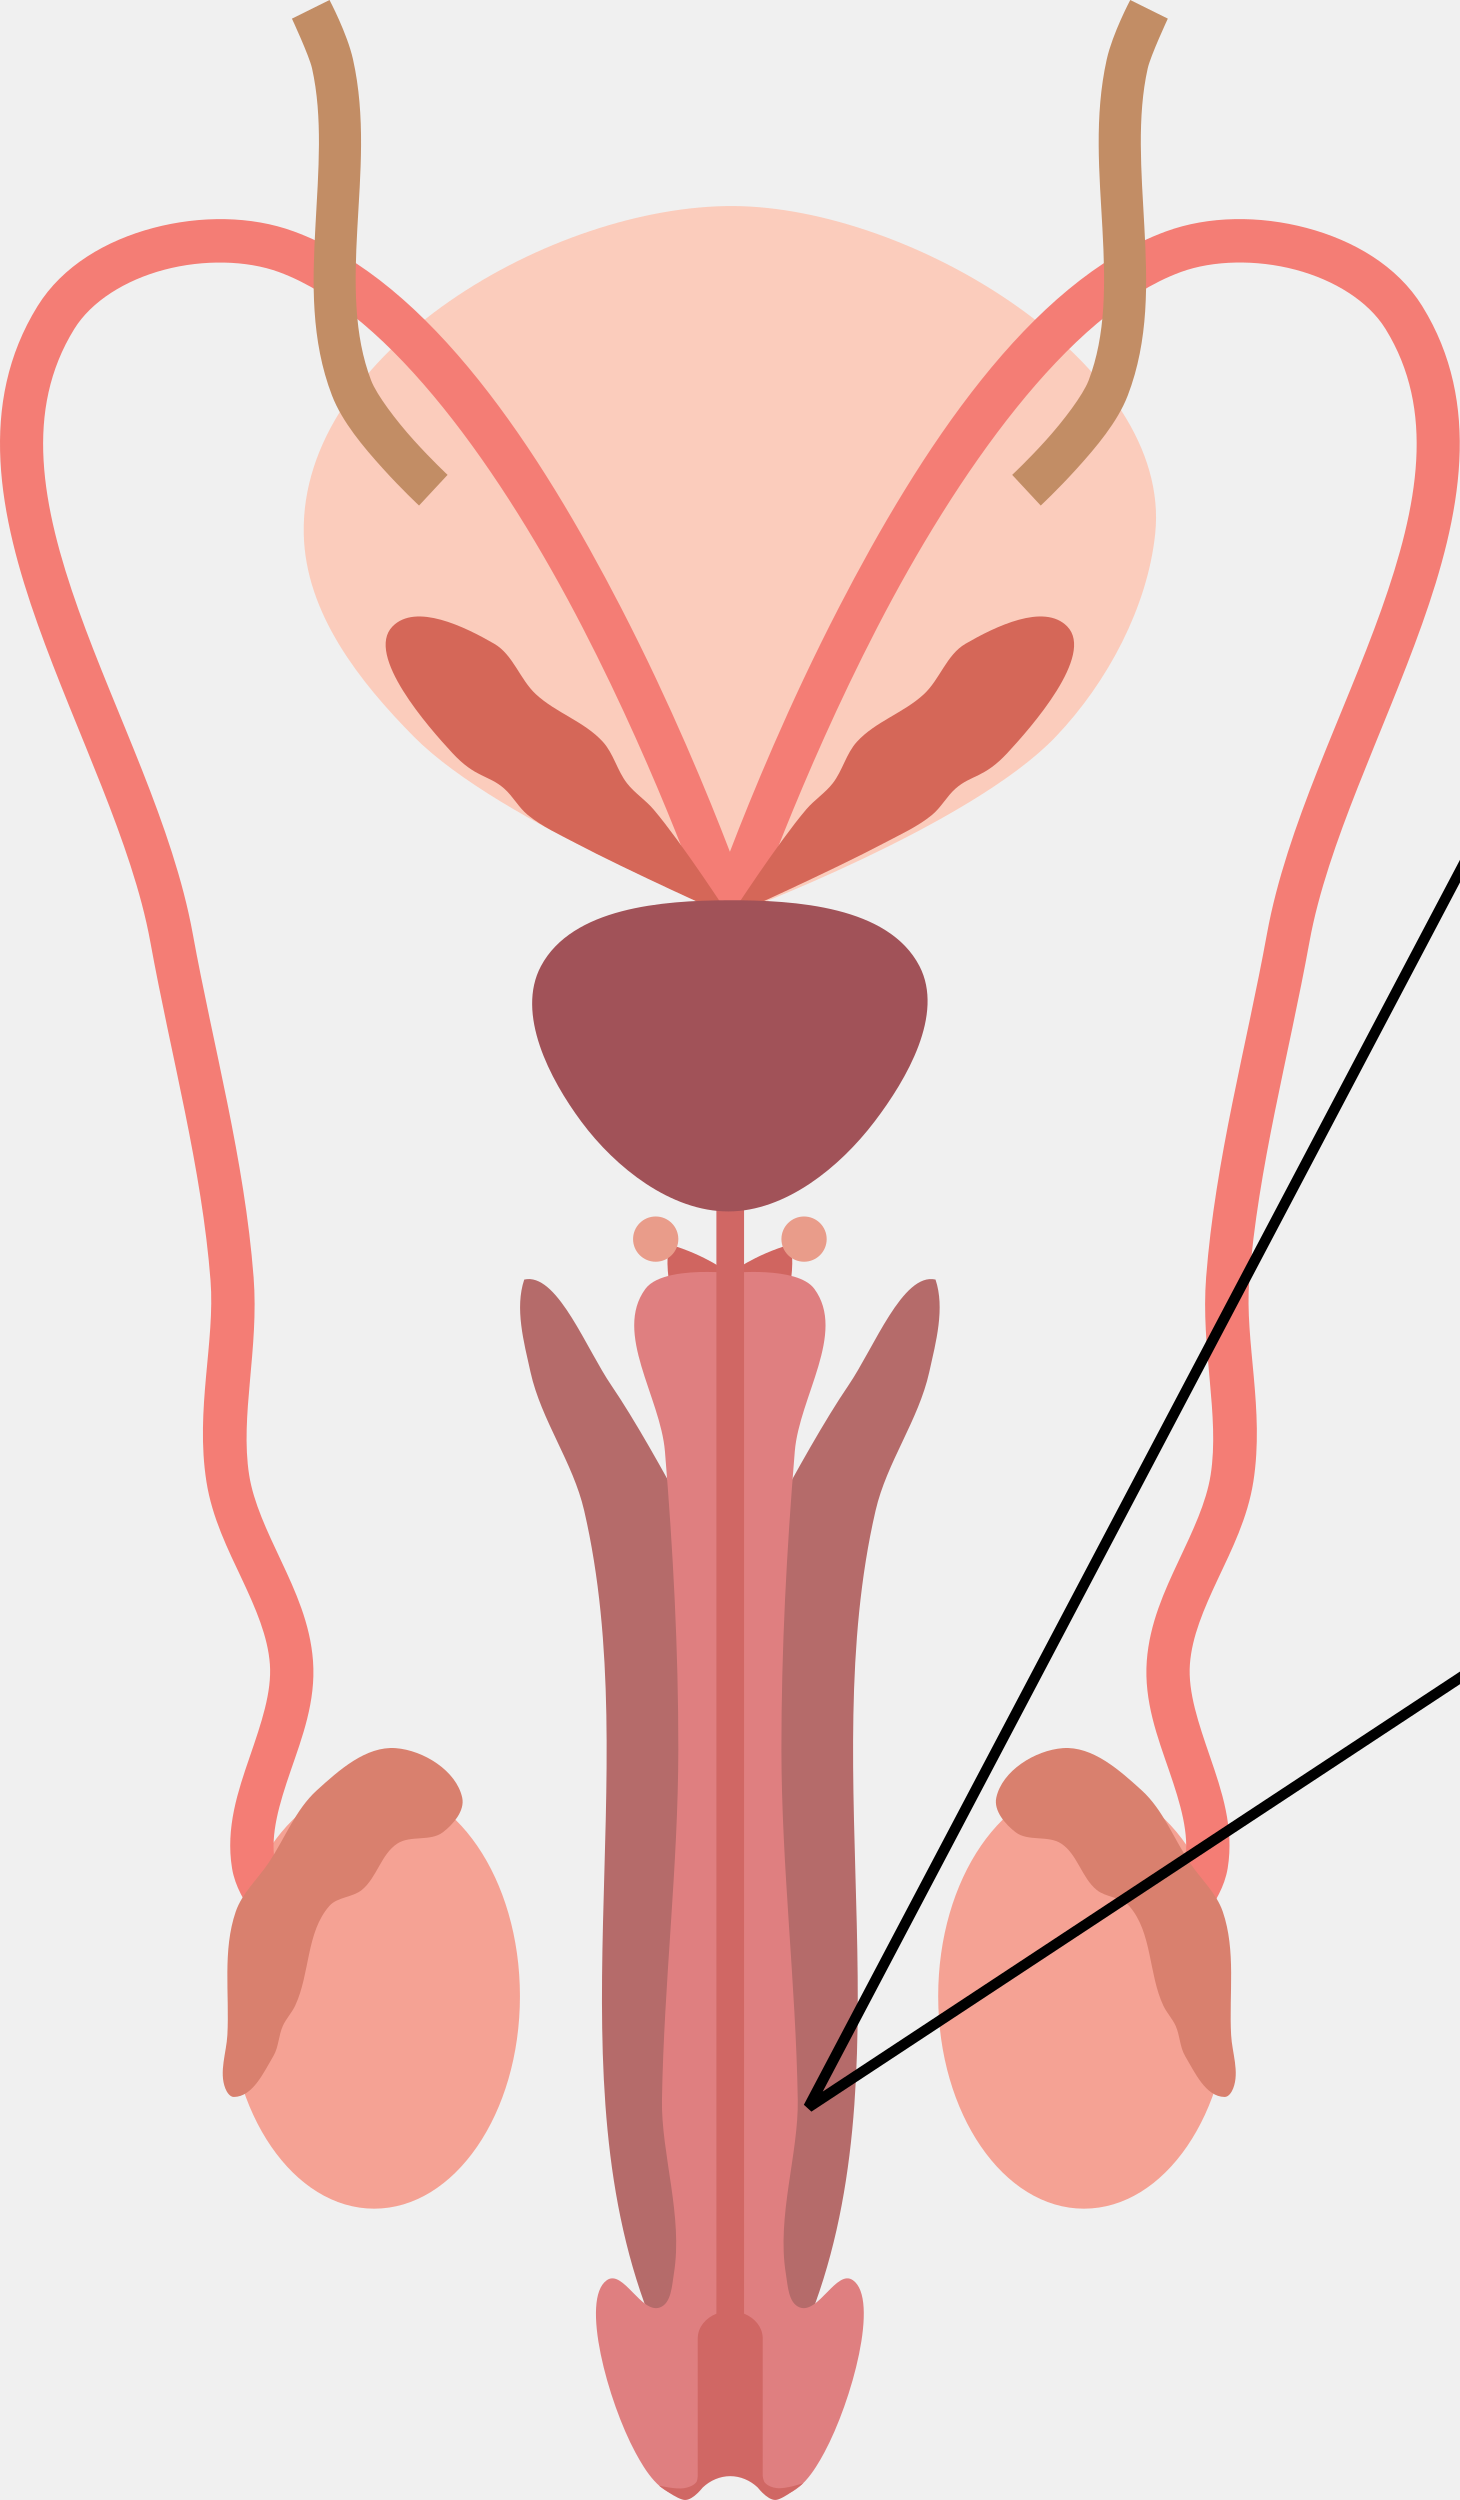
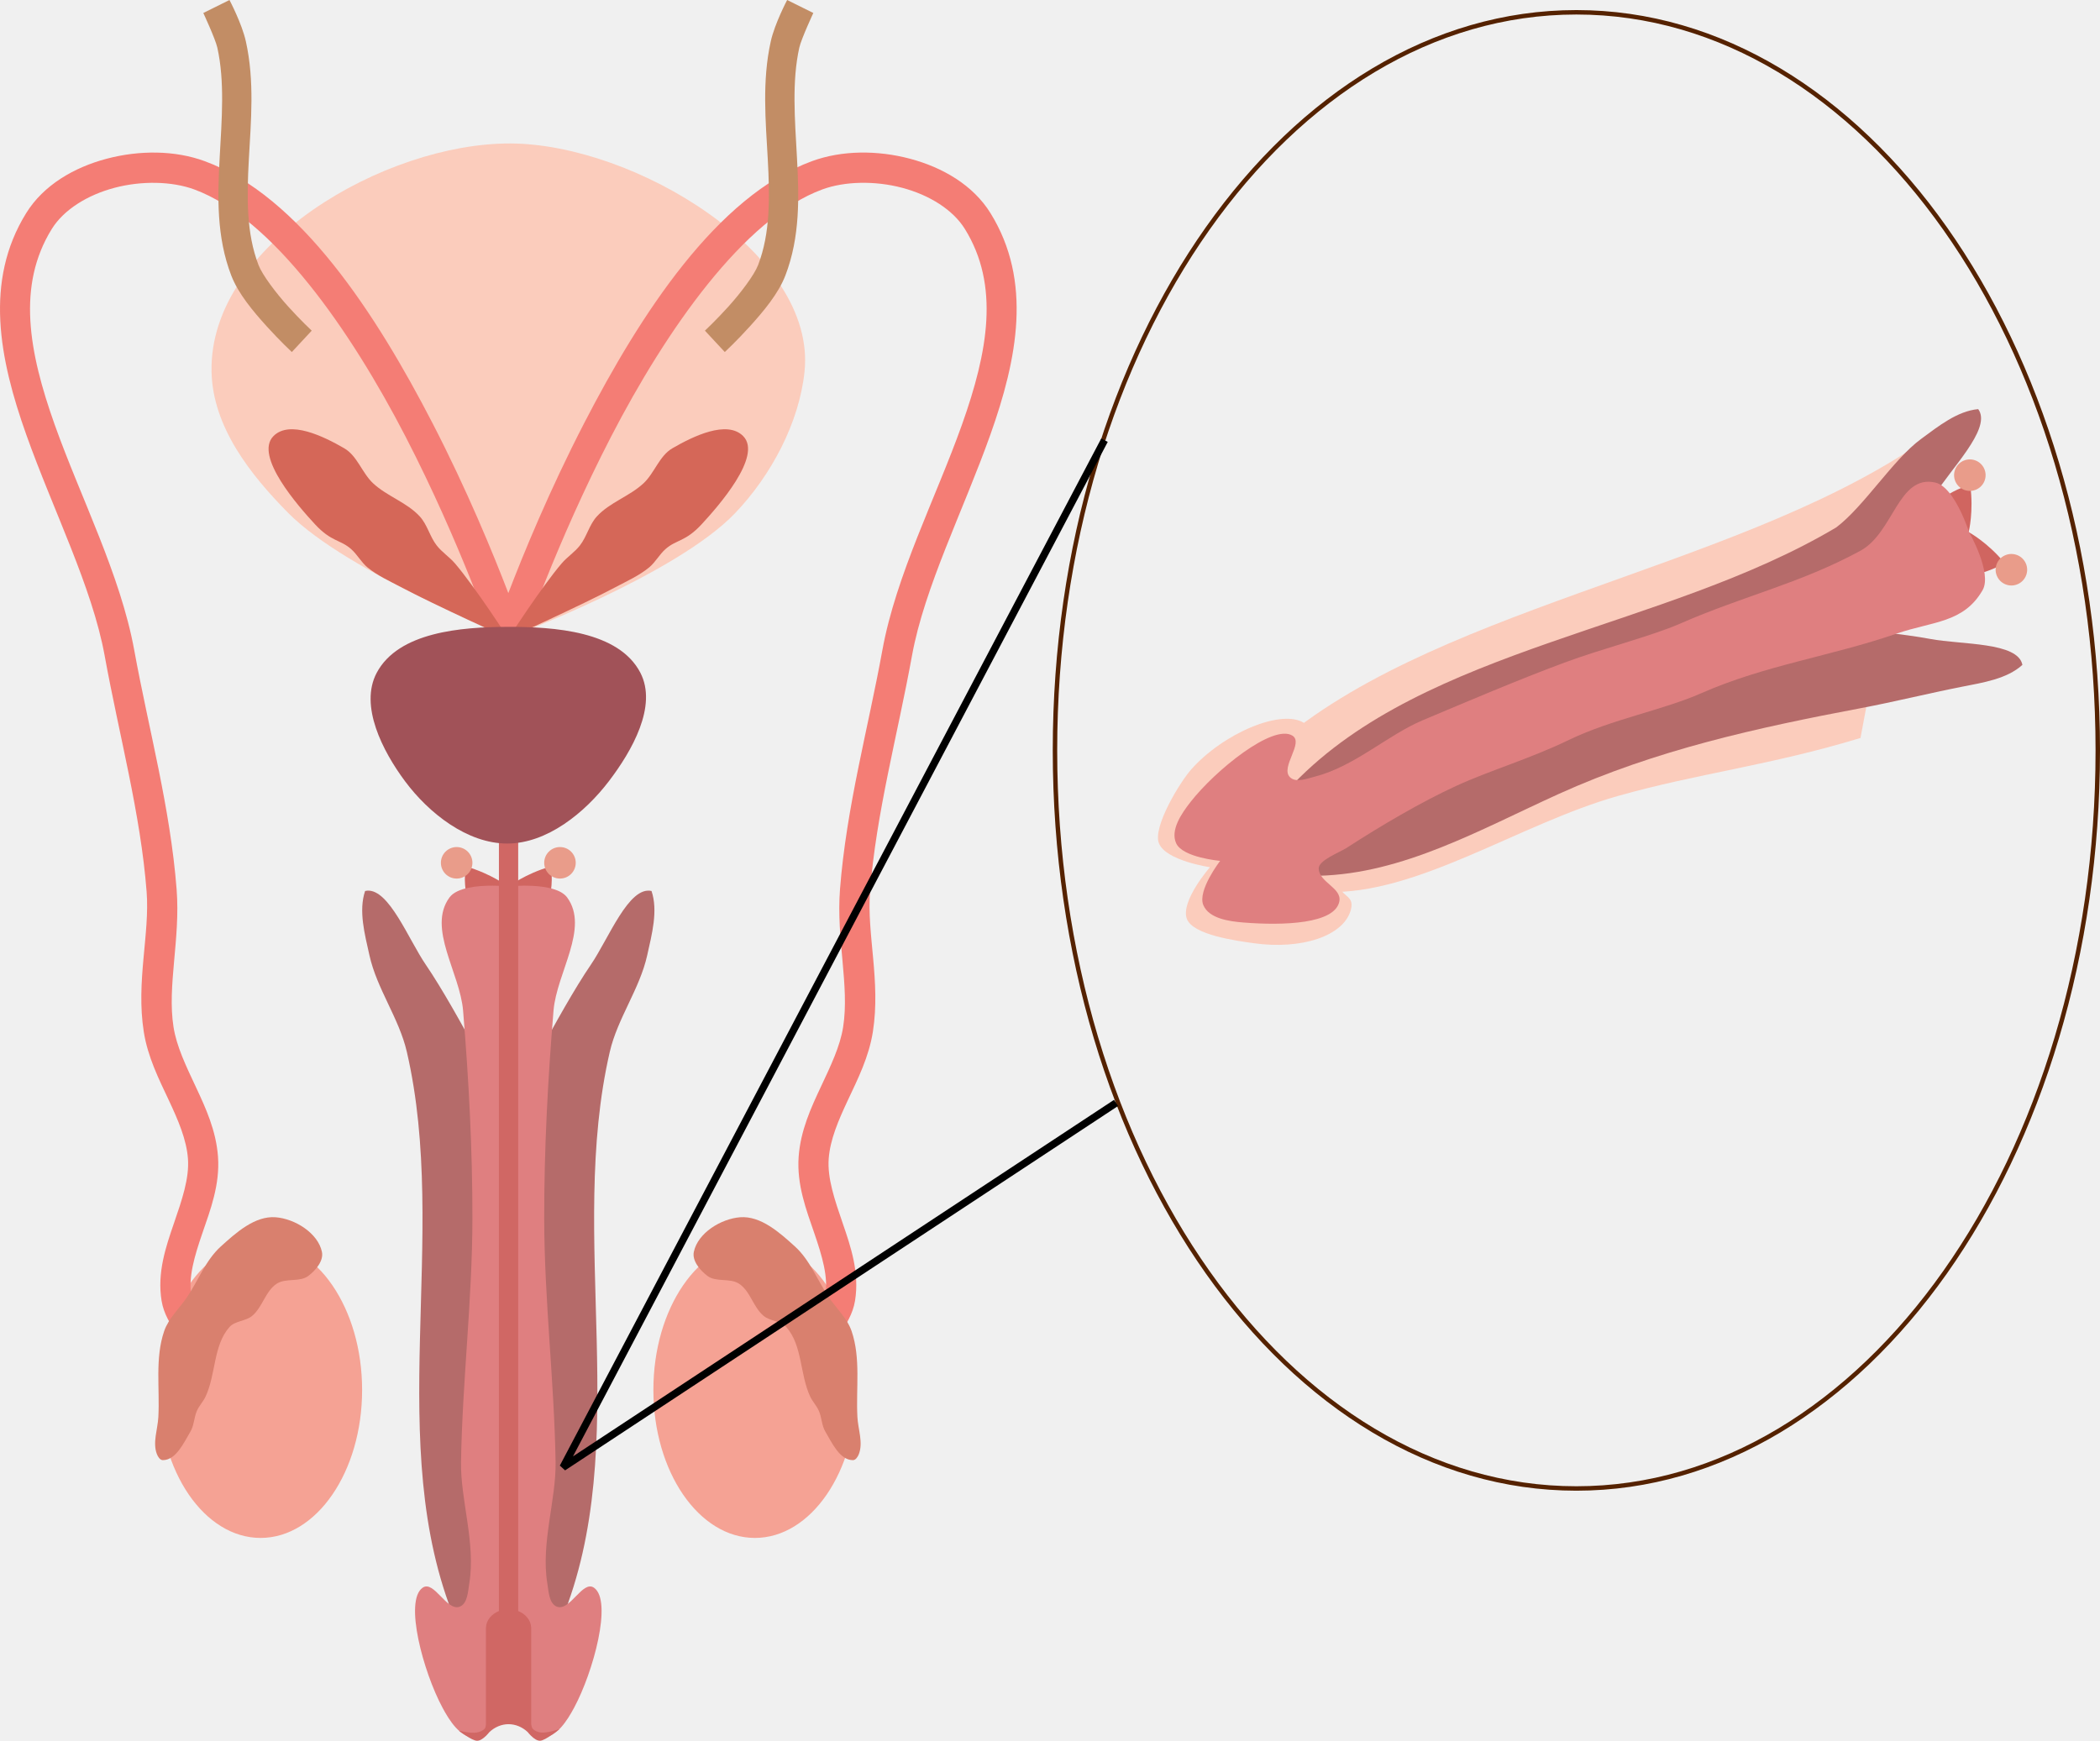
- <svg xmlns="http://www.w3.org/2000/svg" width="175.173mm" height="300mm" viewBox="0 0 175.173 300" version="1.1" id="svg8">
+ <svg xmlns="http://www.w3.org/2000/svg" width="137.054mm" height="113.631mm" viewBox="0 0 137.054 113.631" version="1.1" id="svg8">
  <defs id="defs2" />
-   <g id="layer1" transform="translate(-20.17796,-0.1706637)">
-     <g id="g7149">
-       <ellipse transform="rotate(90)" ry="89.84" rx="127.2" cy="-291.795" cx="129.489" id="path5766" style="opacity:1;fill:#000000;fill-opacity:0;stroke:#552200;stroke-width:0.765;stroke-linecap:round;stroke-miterlimit:4;stroke-dasharray:none;stroke-opacity:1" />
+   <g id="layer1" transform="translate(-20.17796,-186.5397)">
+     <g id="g98" transform="matrix(0.3787698,0,0,0.3787698,12.53516,186.4751)">
+       <ellipse transform="rotate(90)" ry="89.84" rx="127.2" cy="-291.795" cx="129.489" id="path5766" style="opacity:1;fill:#ffffff;fill-opacity:0;stroke:#552200;stroke-width:0.765;stroke-linecap:round;stroke-miterlimit:4;stroke-dasharray:none;stroke-opacity:1" />
      <path id="path38" d="m 108.137,24.895 c 21.377,0.085 52.778,19.015 50.665,39.317 -0.912,8.765 -5.701,17.826 -11.945,24.374 -10.167,10.663 -38.72,21.319 -38.72,21.319 0,0 -28.011,-10.935 -38.283,-21.319 C 63.354,82.015 56.819,73.769 56.627,64.212 56.187,42.341 86.537,24.809 108.137,24.895 Z" style="fill:#fbccbc;fill-opacity:1;stroke:none;stroke-width:0.915px;stroke-linecap:butt;stroke-linejoin:miter;stroke-opacity:1" />
      <ellipse ry="25.503" rx="17.492" cy="239.709" cx="150.252" id="path845-3" style="fill:#f5a294;fill-opacity:1;stroke:none;stroke-width:2.062" />
      <ellipse ry="25.503" rx="17.492" cy="239.709" cx="65.079" id="path845" style="fill:#f5a294;fill-opacity:1;stroke:none;stroke-width:2.062;stroke-opacity:1" />
      <path id="path889" d="m 47.191,26.47 c -2.87,-0.056 -5.809,0.308 -8.624,1.053 -5.63,1.491 -10.885,4.541 -13.881,9.38 -7.257,11.722 -4.627,25.128 0.021,38.184 4.647,13.057 11.351,26.246 13.504,38.081 2.508,13.789 6.19,27.19 7.231,40.677 0.564,7.308 -1.851,15.47 -0.494,24.119 0.686,4.374 2.603,8.171 4.277,11.733 1.674,3.563 3.096,6.875 3.338,10.171 0.247,3.364 -1.025,7.074 -2.419,11.131 -1.394,4.056 -2.917,8.501 -2.122,13.361 0.367,2.247 1.558,4.076 2.596,5.67 1.038,1.594 2.021,2.818 2.021,2.818 a 2.595,2.595 0 0 0 3.642,0.406 2.595,2.595 0 0 0 0.406,-3.649 c 0,0 -0.836,-1.044 -1.724,-2.407 -0.888,-1.363 -1.737,-3.177 -1.818,-3.676 -0.533,-3.263 0.534,-6.846 1.906,-10.839 1.372,-3.993 3.045,-8.348 2.689,-13.192 -0.329,-4.481 -2.116,-8.379 -3.818,-12.002 -1.702,-3.623 -3.324,-6.996 -3.846,-10.326 -1.116,-7.11 1.198,-15.118 0.535,-23.715 C 49.518,139.296 45.764,125.721 43.312,112.237 40.948,99.24 34.079,85.938 29.599,73.35 25.119,60.762 23.072,49.371 29.1,39.634 c 2.049,-3.309 6.115,-5.855 10.798,-7.095 4.683,-1.24 9.887,-1.139 13.747,0.277 13.539,4.966 26.973,24.327 36.432,42.637 9.459,18.309 15.227,35.289 15.227,35.289 a 2.595,2.595 0 0 0 0.018,0.041 2.595,2.595 0 0 0 0.054,0.138 2.595,2.595 0 0 0 0.055,0.124 2.595,2.595 0 0 0 0.054,0.102 2.595,2.595 0 0 0 0.066,0.114 2.595,2.595 0 0 0 0.07,0.109 2.595,2.595 0 0 0 0.084,0.116 2.595,2.595 0 0 0 0.068,0.084 2.595,2.595 0 0 0 0.097,0.109 2.595,2.595 0 0 0 0.089,0.091 2.595,2.595 0 0 0 0.091,0.084 2.595,2.595 0 0 0 0.102,0.084 2.595,2.595 0 0 0 0.102,0.079 2.595,2.595 0 0 0 0.106,0.07 2.595,2.595 0 0 0 0.124,0.075 2.595,2.595 0 0 0 0.107,0.057 2.595,2.595 0 0 0 0.104,0.05 2.595,2.595 0 0 0 0.191,0.081 2.595,2.595 0 0 0 0.006,0.002 2.595,2.595 0 0 0 0.002,0 2.595,2.595 0 0 0 0.036,0.014 2.595,2.595 0 0 0 0.138,0.04 2.595,2.595 0 0 0 0.093,0.024 2.595,2.595 0 0 0 0.118,0.024 2.595,2.595 0 0 0 0.136,0.024 2.595,2.595 0 0 0 0.145,0.014 2.595,2.595 0 0 0 0.109,0.01 2.595,2.595 0 0 0 0.175,-0.002 2.595,2.595 0 0 0 0.079,-0.002 2.595,2.595 0 0 0 0.145,-0.014 2.595,2.595 0 0 0 0.129,-0.018 2.595,2.595 0 0 0 0.087,-0.018 2.595,2.595 0 0 0 0.172,-0.04 2.595,2.595 0 0 0 0.006,-0.002 2.595,2.595 0 0 0 0.014,-0.006 2.595,2.595 0 0 0 0.122,-0.036 2.595,2.595 0 0 0 0.063,-0.024 2.595,2.595 0 0 0 0.107,-0.043 2.595,2.595 0 0 0 0.132,-0.059 2.595,2.595 0 0 0 0.102,-0.054 2.595,2.595 0 0 0 0.114,-0.066 2.595,2.595 0 0 0 0.109,-0.07 2.595,2.595 0 0 0 0.116,-0.084 2.595,2.595 0 0 0 0.084,-0.068 2.595,2.595 0 0 0 0.109,-0.097 2.595,2.595 0 0 0 0.091,-0.09 2.595,2.595 0 0 0 0.087,-0.097 2.595,2.595 0 0 0 0.071,-0.084 2.595,2.595 0 0 0 0.095,-0.125 2.595,2.595 0 0 0 0.063,-0.093 2.595,2.595 0 0 0 0.07,-0.116 2.595,2.595 0 0 0 0.063,-0.114 2.595,2.595 0 0 0 0.054,-0.113 2.595,2.595 0 0 0 0.057,-0.136 2.595,2.595 0 0 0 0.031,-0.082 2.595,2.595 0 0 0 0.004,-0.01 c 0,0 5.775,-16.98 15.234,-35.289 9.459,-18.309 22.886,-37.67 36.425,-42.637 3.86,-1.416 9.07,-1.518 13.754,-0.277 4.683,1.24 8.749,3.786 10.798,7.095 6.028,9.737 3.981,21.127 -0.499,33.716 -4.48,12.588 -11.356,25.89 -13.72,38.887 -2.452,13.484 -6.206,27.059 -7.299,41.21 -0.664,8.597 1.657,16.605 0.542,23.715 -0.522,3.33 -2.144,6.704 -3.846,10.326 -1.702,3.623 -3.488,7.52 -3.818,12.002 -0.356,4.844 1.317,9.199 2.689,13.192 1.372,3.993 2.44,7.576 1.906,10.839 -0.082,0.5 -0.938,2.313 -1.826,3.676 -0.888,1.363 -1.724,2.407 -1.724,2.407 a 2.595,2.595 0 0 0 0.406,3.649 2.595,2.595 0 0 0 3.649,-0.406 c 0,0 0.982,-1.224 2.021,-2.818 1.038,-1.594 2.222,-3.423 2.589,-5.67 0.794,-4.859 -0.721,-9.304 -2.115,-13.36 -1.394,-4.056 -2.666,-7.767 -2.419,-11.131 0.242,-3.296 1.665,-6.608 3.338,-10.171 1.674,-3.563 3.591,-7.36 4.277,-11.733 1.357,-8.649 -1.058,-16.811 -0.494,-24.119 1.041,-13.487 4.723,-26.888 7.231,-40.677 2.152,-11.835 8.857,-25.024 13.503,-38.081 4.647,-13.057 7.277,-26.462 0.021,-38.184 -2.996,-4.839 -8.258,-7.889 -13.888,-9.38 -2.815,-0.746 -5.747,-1.109 -8.617,-1.053 -2.87,0.056 -5.676,0.531 -8.245,1.473 C 143.688,33.96 130.51,54.364 120.845,73.071 114.866,84.644 110.349,95.651 107.766,102.383 105.183,95.652 100.669,84.644 94.69,73.071 85.026,54.364 71.848,33.96 55.44,27.942 52.872,26.999 50.066,26.525 47.196,26.468 Z" style="color:#000000;font-style:normal;font-variant:normal;font-weight:normal;font-stretch:normal;font-size:medium;line-height:normal;font-family:sans-serif;font-variant-ligatures:normal;font-variant-position:normal;font-variant-caps:normal;font-variant-numeric:normal;font-variant-alternates:normal;font-feature-settings:normal;text-indent:0;text-align:start;text-decoration:none;text-decoration-line:none;text-decoration-style:solid;text-decoration-color:#000000;letter-spacing:normal;word-spacing:normal;text-transform:none;writing-mode:lr-tb;direction:ltr;text-orientation:mixed;dominant-baseline:auto;baseline-shift:baseline;text-anchor:start;white-space:normal;shape-padding:0;clip-rule:nonzero;display:inline;overflow:visible;visibility:visible;opacity:1;isolation:auto;mix-blend-mode:normal;color-interpolation:sRGB;color-interpolation-filters:linearRGB;solid-color:#000000;solid-opacity:1;vector-effect:none;fill:#f47d75;fill-opacity:1;fill-rule:nonzero;stroke:none;stroke-width:5.19;stroke-linecap:round;stroke-linejoin:bevel;stroke-miterlimit:4;stroke-dasharray:none;stroke-dashoffset:0;stroke-opacity:1;color-rendering:auto;image-rendering:auto;shape-rendering:auto;text-rendering:auto;enable-background:accumulate" />
      <path id="path892-7" d="m 162.395,246.902 c -0.65,-1.092 -0.619,-2.48 -1.144,-3.637 -0.389,-0.857 -1.071,-1.559 -1.471,-2.411 -1.794,-3.819 -1.32,-8.805 -4.107,-11.972 -0.958,-1.089 -2.783,-1.003 -3.904,-1.924 -1.802,-1.481 -2.3,-4.28 -4.25,-5.558 -1.566,-1.026 -3.962,-0.215 -5.453,-1.347 -1.263,-0.96 -2.664,-2.593 -2.337,-4.145 0.686,-3.249 4.671,-5.71 7.983,-5.96 3.566,-0.269 6.815,2.652 9.462,5.056 2.571,2.335 3.839,5.79 5.771,8.676 1.317,1.967 3.2,3.652 3.967,5.891 1.602,4.677 0.739,9.861 1,14.797 0.113,2.137 1.026,4.424 0.245,6.417 -0.176,0.448 -0.54,1.026 -1.022,1.022 -2.274,-0.021 -3.579,-2.95 -4.741,-4.904 z" style="fill:#d9806e;fill-opacity:1;stroke:none;stroke-width:0.915px;stroke-linecap:butt;stroke-linejoin:miter;stroke-opacity:1" />
      <path id="path892" d="m 52.981,246.902 c 0.65,-1.092 0.619,-2.48 1.144,-3.637 0.389,-0.857 1.071,-1.559 1.471,-2.411 1.794,-3.819 1.32,-8.805 4.107,-11.972 0.958,-1.089 2.783,-1.003 3.904,-1.924 1.802,-1.481 2.3,-4.28 4.25,-5.558 1.566,-1.026 3.962,-0.215 5.453,-1.347 1.263,-0.96 2.664,-2.593 2.337,-4.145 -0.686,-3.249 -4.671,-5.71 -7.983,-5.96 -3.566,-0.269 -6.815,2.652 -9.462,5.056 -2.571,2.335 -3.839,5.79 -5.771,8.676 -1.317,1.967 -3.2,3.652 -3.967,5.891 -1.602,4.677 -0.739,9.861 -1.001,14.797 -0.113,2.137 -1.026,4.424 -0.245,6.417 0.176,0.448 0.54,1.026 1.022,1.022 2.274,-0.021 3.579,-2.95 4.741,-4.904 z" style="fill:#d9806e;fill-opacity:1;stroke:none;stroke-width:0.915px;stroke-linecap:butt;stroke-linejoin:miter;stroke-opacity:1" />
      <path id="path953" d="m 107.763,174.202 c 0,0 -8.947,-17.361 -7.283,-24.709 4.38,1.264 7.196,3.439 7.196,3.439 z" style="fill:#d06560;fill-opacity:1;stroke:none;stroke-width:0.915px;stroke-linecap:butt;stroke-linejoin:miter;stroke-opacity:1" />
      <path id="path953-3" d="m 107.763,174.202 c 0,0 8.947,-17.361 7.283,-24.709 -4.38,1.264 -7.196,3.439 -7.196,3.439 z" style="fill:#d06560;fill-opacity:1;stroke:none;stroke-width:0.915px;stroke-linecap:butt;stroke-linejoin:miter;stroke-opacity:1" />
      <circle r="2.716" cy="148.864" cx="116.664" id="path978" style="fill:#e99c8a;fill-opacity:1;stroke:none;stroke-width:0.927;stroke-linecap:round;stroke-linejoin:bevel;stroke-miterlimit:4;stroke-dasharray:none;stroke-opacity:1" />
      <circle r="2.716" cy="148.864" cx="98.862" id="path978-5" style="fill:#e99c8a;fill-opacity:1;stroke:none;stroke-width:0.927;stroke-linecap:round;stroke-linejoin:bevel;stroke-miterlimit:4;stroke-dasharray:none;stroke-opacity:1" />
      <path id="path1108" d="m 83.453,153.663 c -0.122,0.01 -0.244,0.028 -0.367,0.055 -1.153,3.431 -0.053,7.479 0.751,11.099 1.288,5.799 5.1,10.829 6.439,16.617 7.383,31.929 -4.13,67.648 8.323,97.961 1.813,4.413 9.164,10.993 9.164,10.993 0,0 7.351,-6.58 9.164,-10.993 12.454,-30.313 0.938,-66.032 8.322,-97.961 1.338,-5.788 5.152,-10.818 6.441,-16.617 0.804,-3.62 1.902,-7.668 0.749,-11.099 -3.927,-0.888 -7.366,8.184 -10.462,12.717 -5.474,8.015 -14.213,25.412 -14.213,25.412 0,0 -8.739,-17.397 -14.213,-25.412 -2.999,-4.391 -6.322,-13.043 -10.097,-12.772 z" style="fill:#b56b6a;fill-opacity:1;stroke:none;stroke-width:0.915;stroke-linecap:round;stroke-linejoin:bevel;stroke-miterlimit:4;stroke-dasharray:none;stroke-opacity:1" />
      <path id="path1130" d="m 105.091,152.803 c -2.553,-0.012 -6.194,0.299 -7.465,2.031 -3.872,5.28 1.806,12.977 2.344,19.503 0.981,11.899 1.618,23.843 1.607,35.783 -0.014,14.02 -1.728,27.996 -1.963,42.014 -0.109,6.497 2.553,13.99 1.43,20.874 -0.235,1.444 -0.303,3.552 -1.675,4.057 -2.241,0.825 -4.421,-4.645 -6.374,-3.27 -3.213,2.262 0.119,14.529 3.433,20.681 1.189,2.207 3.01,5.146 5.516,5.109 2.72,-0.041 5.818,-5.722 5.818,-5.722 0,0 3.097,5.681 5.817,5.722 2.506,0.038 4.329,-2.902 5.518,-5.109 3.314,-6.152 6.646,-18.419 3.433,-20.681 -1.953,-1.375 -4.135,4.095 -6.376,3.27 -1.373,-0.505 -1.44,-2.613 -1.675,-4.057 -1.123,-6.884 1.539,-14.377 1.43,-20.874 -0.235,-14.018 -1.948,-27.994 -1.962,-42.014 -0.011,-11.94 0.625,-23.884 1.606,-35.783 0.538,-6.525 6.218,-14.223 2.346,-19.503 -2.033,-2.772 -10.137,-1.902 -10.137,-1.902 0,0 -1.14,-0.122 -2.671,-0.129 z" style="fill:#df7f80;fill-opacity:1;stroke:none;stroke-width:0.915px;stroke-linecap:butt;stroke-linejoin:miter;stroke-opacity:1" />
      <path id="path934" d="m 106.145,108.278 v 169.534 c -1.28,0.513 -2.186,1.587 -2.235,2.859 h -0.006 v 0.109 16.531 c 0,0 -0.021,0.532 -0.175,0.727 -0.332,0.417 -0.908,0.615 -1.433,0.71 -1.003,0.182 -3.043,-0.309 -3.043,-0.309 0,0 2.215,1.716 3.123,1.73 0.503,0.006 1.041,-0.363 1.527,-0.835 v 0.01 c 0.011,-0.01 0.021,-0.024 0.028,-0.036 0.208,-0.205 0.396,-0.417 0.576,-0.638 0.907,-0.857 2.079,-1.357 3.295,-1.361 1.213,0.002 2.383,0.498 3.29,1.35 0.189,0.233 0.386,0.456 0.606,0.671 l 0.006,0.006 v -0.005 c 0.486,0.472 1.025,0.843 1.529,0.835 0.908,-0.014 3.353,-2.019 3.353,-2.019 0,0 -2.131,0.733 -3.211,0.598 -0.514,-0.064 -1.064,-0.266 -1.409,-0.653 -0.184,-0.206 -0.261,-0.785 -0.261,-0.785 v -16.531 -0.109 h -0.004 c -0.05,-1.272 -0.955,-2.346 -2.235,-2.859 V 108.278 Z" style="color:#000000;font-style:normal;font-variant:normal;font-weight:normal;font-stretch:normal;font-size:medium;line-height:normal;font-family:sans-serif;font-variant-ligatures:normal;font-variant-position:normal;font-variant-caps:normal;font-variant-numeric:normal;font-variant-alternates:normal;font-feature-settings:normal;text-indent:0;text-align:start;text-decoration:none;text-decoration-line:none;text-decoration-style:solid;text-decoration-color:#000000;letter-spacing:normal;word-spacing:normal;text-transform:none;writing-mode:lr-tb;direction:ltr;text-orientation:mixed;dominant-baseline:auto;baseline-shift:baseline;text-anchor:start;white-space:normal;shape-padding:0;clip-rule:nonzero;display:inline;overflow:visible;visibility:visible;opacity:1;isolation:auto;mix-blend-mode:normal;color-interpolation:sRGB;color-interpolation-filters:linearRGB;solid-color:#000000;solid-opacity:1;vector-effect:none;fill:#d06764;fill-opacity:1;fill-rule:nonzero;stroke:none;stroke-width:3.188;stroke-linecap:butt;stroke-linejoin:miter;stroke-miterlimit:4;stroke-dasharray:none;stroke-dashoffset:0;stroke-opacity:1;color-rendering:auto;image-rendering:auto;shape-rendering:auto;text-rendering:auto;enable-background:accumulate" />
      <path id="path936" d="m 79.49,77.425 c 2.259,1.309 3.072,4.265 4.984,6.044 2.406,2.238 5.821,3.282 8.038,5.708 1.297,1.419 1.724,3.464 2.903,4.982 0.911,1.174 2.211,1.997 3.175,3.128 3.42,4.014 9.173,12.888 9.173,12.888 0,0 -12.468,-5.627 -18.505,-8.833 -1.963,-1.042 -4.03,-1.968 -5.749,-3.376 -1.098,-0.899 -1.771,-2.237 -2.836,-3.174 -1.888,-1.661 -3.407,-1.228 -6.221,-4.27 -2.814,-3.042 -10.524,-11.759 -7.167,-15.185 2.778,-2.835 8.635,0.018 12.207,2.088 z" style="fill:#d56758;fill-opacity:1;stroke:none;stroke-width:0.917;stroke-linecap:butt;stroke-linejoin:miter;stroke-miterlimit:4;stroke-dasharray:none;stroke-opacity:1" />
      <path id="path936-5" d="m 136.035,77.425 c -2.259,1.309 -3.072,4.265 -4.984,6.044 -2.406,2.238 -5.821,3.282 -8.038,5.708 -1.297,1.419 -1.724,3.464 -2.903,4.982 -0.911,1.174 -2.211,1.997 -3.175,3.128 -3.42,4.014 -9.173,12.888 -9.173,12.888 0,0 12.468,-5.627 18.505,-8.833 1.963,-1.042 4.03,-1.968 5.749,-3.376 1.098,-0.899 1.771,-2.237 2.836,-3.174 1.888,-1.661 3.407,-1.228 6.221,-4.27 2.814,-3.042 10.524,-11.759 7.167,-15.185 -2.778,-2.835 -8.635,0.018 -12.207,2.088 z" style="fill:#d56758;fill-opacity:1;stroke:none;stroke-width:0.917;stroke-linecap:butt;stroke-linejoin:miter;stroke-miterlimit:4;stroke-dasharray:none;stroke-opacity:1" />
      <path id="path1148" d="m 107.596,108.201 c 8.082,-0.024 19.202,0.733 22.921,7.909 2.983,5.756 -1.488,13.522 -5.416,18.678 -4.15,5.448 -10.656,10.744 -17.505,10.756 -6.888,0.014 -13.536,-5.227 -17.644,-10.756 -3.837,-5.164 -7.884,-12.999 -4.861,-18.678 3.736,-7.019 14.554,-7.887 22.505,-7.909 z" style="fill:#a15258;fill-opacity:1;stroke:none;stroke-width:0.915px;stroke-linecap:butt;stroke-linejoin:miter;stroke-opacity:1" />
      <path id="path1163" d="m 155.808,0.171 c 0,0 -2.131,4.031 -2.818,7.109 -1.53,6.854 -0.881,13.779 -0.52,20.349 0.361,6.569 0.437,12.74 -1.662,18.206 -0.665,1.73 -2.992,4.811 -5.129,7.177 -2.138,2.366 -4.041,4.143 -4.041,4.143 l 3.426,3.683 c 0,0 2.055,-1.91 4.352,-4.454 2.298,-2.543 4.877,-5.59 6.089,-8.745 2.559,-6.662 2.361,-13.605 1.994,-20.288 -0.367,-6.683 -0.895,-13.15 0.405,-18.977 0.336,-1.504 2.413,-5.967 2.413,-5.967 z" style="color:#000000;font-style:normal;font-variant:normal;font-weight:normal;font-stretch:normal;font-size:medium;line-height:normal;font-family:sans-serif;font-variant-ligatures:normal;font-variant-position:normal;font-variant-caps:normal;font-variant-numeric:normal;font-variant-alternates:normal;font-feature-settings:normal;text-indent:0;text-align:start;text-decoration:none;text-decoration-line:none;text-decoration-style:solid;text-decoration-color:#000000;letter-spacing:normal;word-spacing:normal;text-transform:none;writing-mode:lr-tb;direction:ltr;text-orientation:mixed;dominant-baseline:auto;baseline-shift:baseline;text-anchor:start;white-space:normal;shape-padding:0;clip-rule:nonzero;display:inline;overflow:visible;visibility:visible;opacity:1;isolation:auto;mix-blend-mode:normal;color-interpolation:sRGB;color-interpolation-filters:linearRGB;solid-color:#000000;solid-opacity:1;vector-effect:none;fill:#c28d65;fill-opacity:1;fill-rule:nonzero;stroke:none;stroke-width:5.035;stroke-linecap:butt;stroke-linejoin:miter;stroke-miterlimit:4;stroke-dasharray:none;stroke-dashoffset:0;stroke-opacity:1;color-rendering:auto;image-rendering:auto;shape-rendering:auto;text-rendering:auto;enable-background:accumulate" />
      <path id="path1163-7" d="m 59.718,0.171 c 0,0 2.131,4.031 2.818,7.109 1.53,6.854 0.881,13.779 0.52,20.348 -0.361,6.569 -0.437,12.74 1.662,18.206 0.665,1.73 2.992,4.811 5.129,7.177 2.138,2.366 4.041,4.143 4.041,4.143 l -3.426,3.683 c 0,0 -2.055,-1.91 -4.352,-4.454 -2.298,-2.543 -4.877,-5.59 -6.089,-8.745 C 57.463,40.978 57.661,34.034 58.028,27.352 58.395,20.669 58.923,14.201 57.623,8.375 57.287,6.871 55.21,2.408 55.21,2.408 Z" style="color:#000000;font-style:normal;font-variant:normal;font-weight:normal;font-stretch:normal;font-size:medium;line-height:normal;font-family:sans-serif;font-variant-ligatures:normal;font-variant-position:normal;font-variant-caps:normal;font-variant-numeric:normal;font-variant-alternates:normal;font-feature-settings:normal;text-indent:0;text-align:start;text-decoration:none;text-decoration-line:none;text-decoration-style:solid;text-decoration-color:#000000;letter-spacing:normal;word-spacing:normal;text-transform:none;writing-mode:lr-tb;direction:ltr;text-orientation:mixed;dominant-baseline:auto;baseline-shift:baseline;text-anchor:start;white-space:normal;shape-padding:0;clip-rule:nonzero;display:inline;overflow:visible;visibility:visible;opacity:1;isolation:auto;mix-blend-mode:normal;color-interpolation:sRGB;color-interpolation-filters:linearRGB;solid-color:#000000;solid-opacity:1;vector-effect:none;fill:#c28d65;fill-opacity:1;fill-rule:nonzero;stroke:none;stroke-width:5.035;stroke-linecap:butt;stroke-linejoin:miter;stroke-miterlimit:4;stroke-dasharray:none;stroke-dashoffset:0;stroke-opacity:1;color-rendering:auto;image-rendering:auto;shape-rendering:auto;text-rendering:auto;enable-background:accumulate" />
      <path id="path5812" d="M 210.488,76.033 117.199,253.039 212.475,190.245" style="fill:#000000;fill-opacity:0;stroke:#000000;stroke-width:1.265;stroke-linecap:butt;stroke-linejoin:miter;stroke-miterlimit:4;stroke-dasharray:none;stroke-opacity:1" />
      <g transform="matrix(1.123882,0,0,1.123882,-60.11912,-306.3676)" id="g7115">
        <path style="fill:#fbccbc;fill-opacity:1;stroke:none;stroke-width:3.668;stroke-linecap:round;stroke-linejoin:bevel;stroke-miterlimit:4;stroke-dasharray:none;stroke-opacity:1" d="m 1303.55,1288.966 c -109.355,73.001 -284.93,94.27 -375.443,177.554 -14.064,12.941 -20.179,61.47 -20.179,61.47 0,0 34.938,18.486 54.037,19.17 52.904,1.895 112.074,-39.416 169.188,-55.601 46.386,-13.145 88.033,-17.633 140.67,-33.647 z" transform="matrix(0.2645833,0,0,0.2645833,20.17796,0.1706637)" id="path1108-0-3" />
        <path style="fill:#fbccbc;fill-opacity:1;stroke:none;stroke-width:3.668px;stroke-linecap:butt;stroke-linejoin:miter;stroke-opacity:1" d="m 1262.314,1369.012 c -20.279,8.516 -40.714,16.655 -61.342,24.258 -52.705,19.418 -107.605,32.387 -160.609,50.973 -24.568,8.614 -49.029,29.024 -76.455,34.365 -5.753,1.121 -13.767,3.795 -17.572,-0.662 -6.213,-7.277 11.317,-23.067 3.438,-28.496 -12.963,-8.933 -47.301,5.767 -65.816,26.765 -6.641,7.532 -22.292,33.316 -18.669,42.682 3.932,10.163 29.582,13.918 29.582,13.918 0,0 -17.046,19.526 -13.424,29.803 3.338,9.471 28.804,12.834 38.748,14.237 27.721,3.912 52.295,-4.172 56.333,-19.388 2.454,-9.248 -6.868,-6.878 -6.881,-16.447 -0.008,-5.861 7.821,-9.042 12.92,-11.932 24.308,-13.778 56.163,-14.18 80.428,-23.613 52.352,-20.351 102.492,-46.197 155.158,-65.721 14.63,-5.421 29.359,-10.582 44.162,-15.525 z" id="path1130-9-7" transform="matrix(0.2645833,0,0,0.2645833,20.17796,0.1706637)" />
      </g>
      <g transform="rotate(66.28366,448.2892,200.9615)" id="g7066">
        <path style="fill:#d06560;fill-opacity:1;stroke:none;stroke-width:0.915px;stroke-linecap:butt;stroke-linejoin:miter;stroke-opacity:1" d="m 312.653,259.684 c 0,0 -8.947,-17.361 -7.283,-24.709 4.38,1.264 7.196,3.439 7.196,3.439 z" id="path953-7" />
        <path style="fill:#d06560;fill-opacity:1;stroke:none;stroke-width:0.915px;stroke-linecap:butt;stroke-linejoin:miter;stroke-opacity:1" d="m 312.653,259.684 c 0,0 8.947,-17.361 7.283,-24.709 -4.38,1.264 -7.196,3.439 -7.196,3.439 z" id="path953-3-4" />
        <circle style="fill:#e99c8a;fill-opacity:1;stroke:none;stroke-width:0.927;stroke-linecap:round;stroke-linejoin:bevel;stroke-miterlimit:4;stroke-dasharray:none;stroke-opacity:1" id="path978-1" cx="321.554" cy="234.345" r="2.716" />
        <circle style="fill:#e99c8a;fill-opacity:1;stroke:none;stroke-width:0.927;stroke-linecap:round;stroke-linejoin:bevel;stroke-miterlimit:4;stroke-dasharray:none;stroke-opacity:1" id="path978-5-9" cx="303.752" cy="234.345" r="2.716" />
        <path style="fill:#b56b6a;fill-opacity:1;stroke:none;stroke-width:0.915;stroke-linecap:round;stroke-linejoin:bevel;stroke-miterlimit:4;stroke-dasharray:none;stroke-opacity:1" d="m 294.28,228.394 c -0.122,0.01 -0.244,0.028 -0.367,0.055 -1.153,3.431 -0.053,7.479 0.751,11.099 1.288,5.799 6.739,13.735 8.077,19.522 4.209,34.178 -9.639,73.001 2.815,103.314 1.813,4.413 7.097,13.486 7.097,13.486 0,0 7.351,-6.58 9.164,-10.993 5.551,-13.512 3.922,-28.676 3.744,-43.522 -0.22,-18.459 3.311,-35.987 7.403,-53.683 1.338,-5.788 2.327,-11.573 3.615,-17.372 0.804,-3.62 1.902,-7.668 0.749,-11.099 -3.927,-0.888 -7.366,8.184 -10.462,12.717 -5.474,8.015 -14.213,25.412 -14.213,25.412 0,0 -2.802,-28.148 -8.276,-36.163 -2.999,-4.391 -6.322,-13.043 -10.097,-12.772 z" id="path1108-0" />
        <path style="fill:#df7f80;fill-opacity:1;stroke:none;stroke-width:0.915px;stroke-linecap:butt;stroke-linejoin:miter;stroke-opacity:1" d="m 309.981,238.285 c -2.553,-0.012 -6.194,0.299 -7.465,2.031 -3.872,5.28 5.045,10.028 5.583,16.553 0.981,11.899 -0.989,21.484 -0.999,33.423 -0.005,5.421 -1.459,13.987 -1.867,21.004 -0.51,8.761 -0.584,17.721 -0.728,26.319 -0.109,6.497 2.553,13.99 1.43,20.874 -0.235,1.444 -0.303,3.552 -1.675,4.057 -2.241,0.825 -4.421,-4.645 -6.374,-3.27 -3.213,2.262 0.119,14.529 3.433,20.681 1.189,2.207 3.01,5.146 5.516,5.109 2.72,-0.041 5.818,-5.722 5.818,-5.722 0,0 3.097,5.681 5.817,5.722 2.506,0.038 4.329,-2.902 5.518,-5.109 3.314,-6.152 6.551,-14.332 3.338,-16.594 -1.953,-1.375 -4.348,1.816 -6.589,0.991 -1.373,-0.505 -1.132,-4.421 -1.367,-5.865 -1.123,-6.884 -2.076,-14.993 -2.185,-21.491 -0.11,-6.594 0.83,-13.488 0.561,-20.967 -0.302,-8.421 1.806,-16.824 1.798,-24.249 -0.011,-11.94 3.157,-23.014 4.138,-34.913 0.538,-6.525 2.979,-11.274 -0.893,-16.553 -2.033,-2.772 -10.137,-1.902 -10.137,-1.902 0,0 -1.14,-0.122 -2.671,-0.129 z" id="path1130-9" />
      </g>
    </g>
  </g>
</svg>
